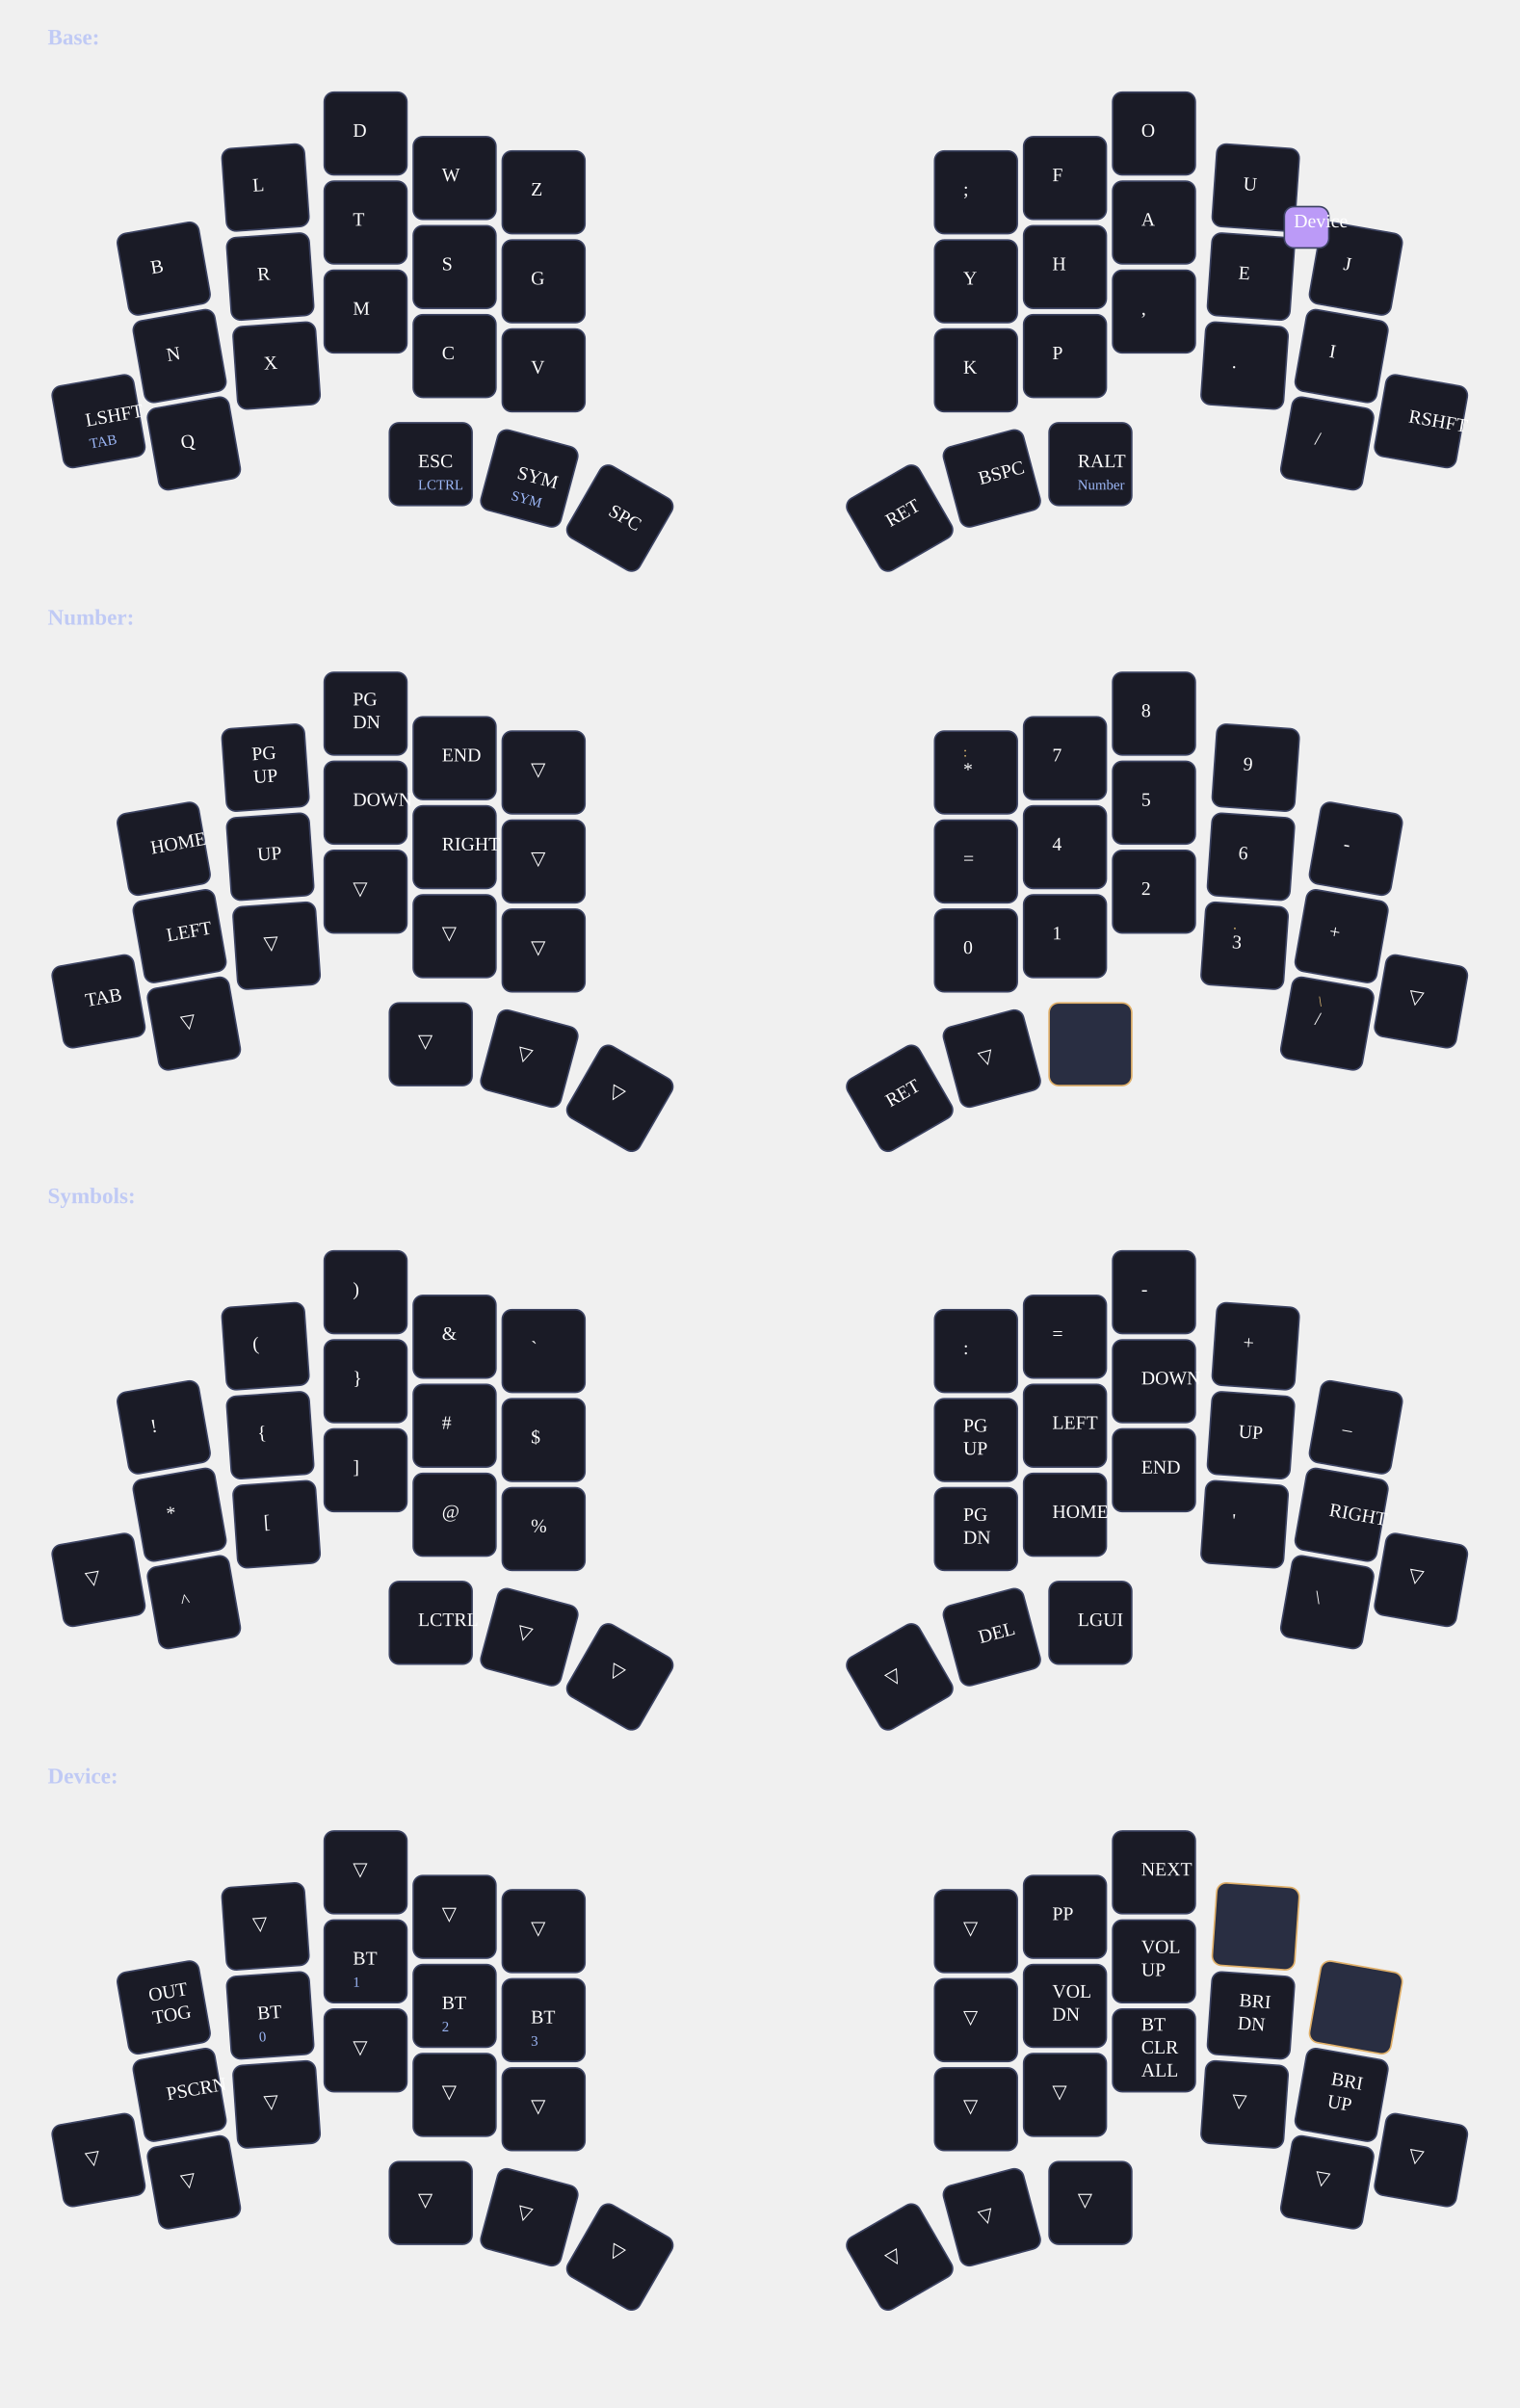
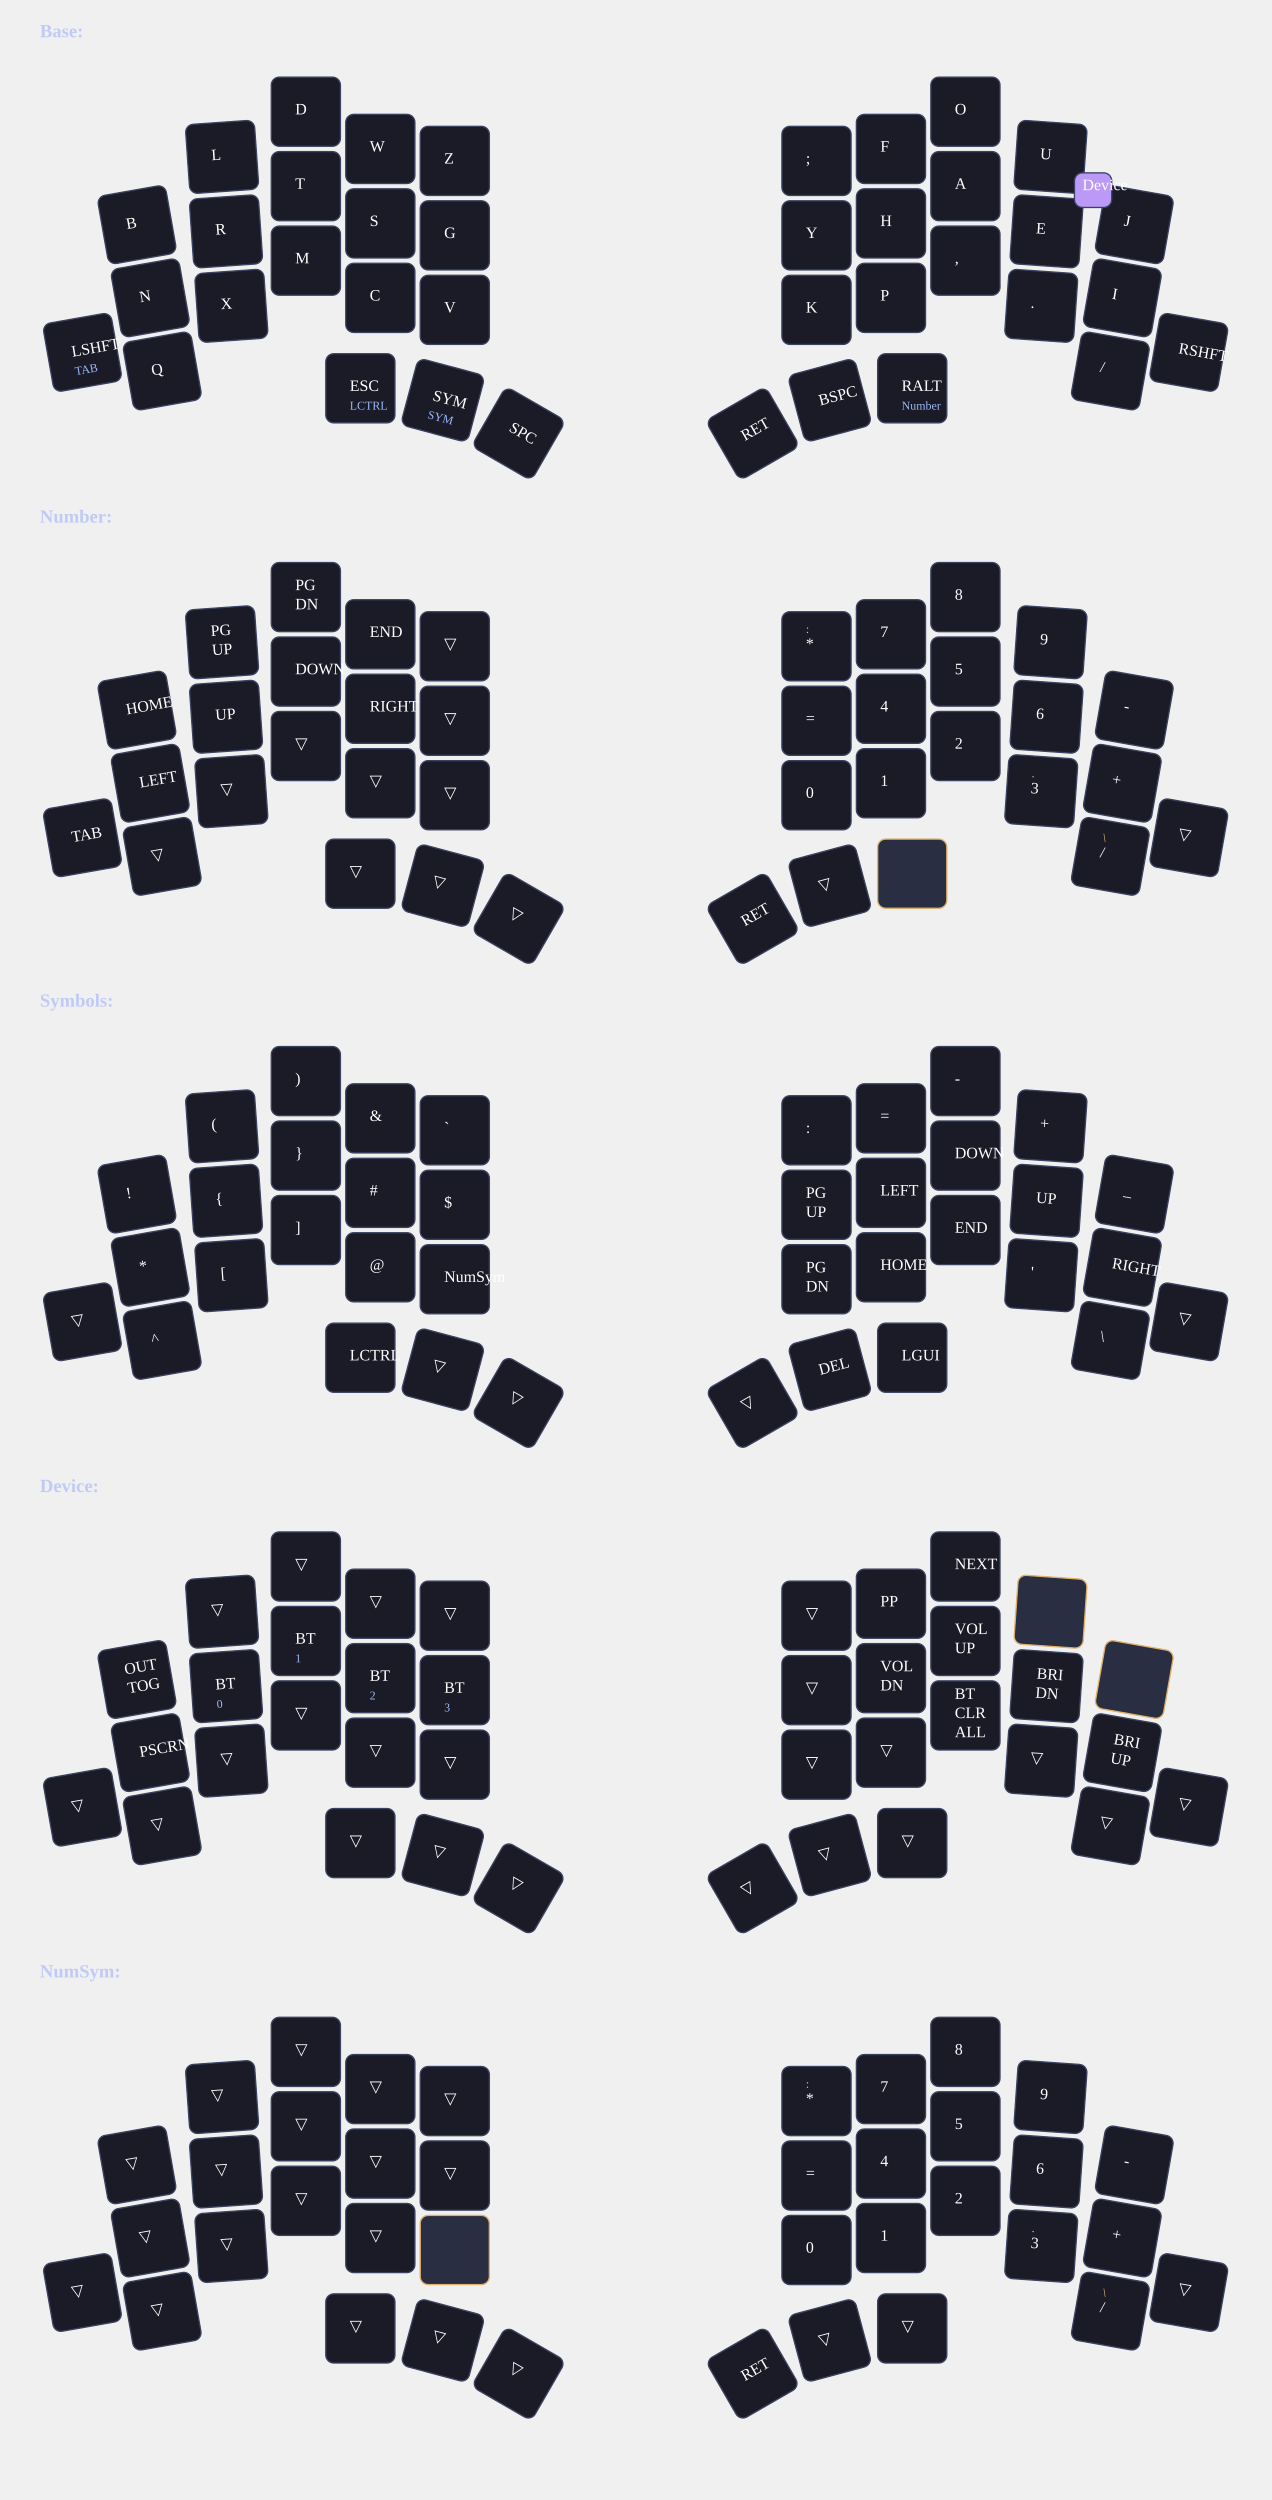
- <svg xmlns="http://www.w3.org/2000/svg" width="956" height="1515" viewBox="0 0 956 1515" class="keymap">
+ <svg xmlns="http://www.w3.org/2000/svg" width="956" height="1880" viewBox="0 0 956 1880" class="keymap">
  <style>.background { fill: #0f0f14; }
.key { fill: #1a1b26; stroke: #3b4261; stroke-width: 1; }
.key.held { fill: #292e42; stroke: #e0af68; stroke-width: 1; }
.key.ghost { stroke-dasharray: 4,4; stroke: #565f89; stroke-width: 1; }
.keycode { font-size: 10px; font-family: monospace; fill: #c0caf5; text-anchor: middle; dominant-baseline: middle; }
text.tap { font-size: 12px; fill: #ffffff; stroke: none; transform: translateX(-8px); }
text.hold { font-size: 9px; fill: #9db8f8; stroke: none; transform: translate(-8px, 2px); }
text.shifted { font-size: 9px; fill: #f0c878; stroke: none; transform: translate(-8px, 4px); }
.label { font-size: 14px; font-weight: bold; fill: #c0caf5; stroke: none; }
.combo { fill: #bb9af7; stroke: #3b4261; stroke-width: 1; }
</style>
  <g transform="translate(30, 0)" class="layer-Base">
    <text x="0" y="28" class="label" id="Base">Base:</text>
    <g transform="translate(0, 56)">
      <g transform="translate(73, 113) rotate(-10.0)" class="key keypos-0">
        <rect rx="6" ry="6" x="-26" y="-26" width="52" height="52" class="key" />
        <text x="0" y="2" class="key tap">B</text>
      </g>
      <g transform="translate(137, 62) rotate(-4.0)" class="key keypos-1">
        <rect rx="6" ry="6" x="-26" y="-26" width="52" height="52" class="key" />
        <text x="0" y="2" class="key tap">L</text>
      </g>
      <g transform="translate(200, 28)" class="key keypos-2">
        <rect rx="6" ry="6" x="-26" y="-26" width="52" height="52" class="key" />
        <text x="0" y="2" class="key tap">D</text>
      </g>
      <g transform="translate(256, 56)" class="key keypos-3">
        <rect rx="6" ry="6" x="-26" y="-26" width="52" height="52" class="key" />
        <text x="0" y="2" class="key tap">W</text>
      </g>
      <g transform="translate(312, 65)" class="key keypos-4">
        <rect rx="6" ry="6" x="-26" y="-26" width="52" height="52" class="key" />
        <text x="0" y="2" class="key tap">Z</text>
      </g>
      <g transform="translate(584, 65)" class="key keypos-5">
        <rect rx="6" ry="6" x="-26" y="-26" width="52" height="52" class="key" />
        <text x="0" y="2" class="key tap">;</text>
      </g>
      <g transform="translate(640, 56)" class="key keypos-6">
        <rect rx="6" ry="6" x="-26" y="-26" width="52" height="52" class="key" />
        <text x="0" y="2" class="key tap">F</text>
      </g>
      <g transform="translate(696, 28)" class="key keypos-7">
        <rect rx="6" ry="6" x="-26" y="-26" width="52" height="52" class="key" />
        <text x="0" y="2" class="key tap">O</text>
      </g>
      <g transform="translate(760, 62) rotate(4.0)" class="key keypos-8">
        <rect rx="6" ry="6" x="-26" y="-26" width="52" height="52" class="key" />
        <text x="0" y="2" class="key tap">U</text>
      </g>
      <g transform="translate(823, 113) rotate(10.0)" class="key keypos-9">
        <rect rx="6" ry="6" x="-26" y="-26" width="52" height="52" class="key" />
        <text x="0" y="2" class="key tap">J</text>
      </g>
      <g transform="translate(83, 168) rotate(-10.0)" class="key keypos-10">
        <rect rx="6" ry="6" x="-26" y="-26" width="52" height="52" class="key" />
        <text x="0" y="2" class="key tap">N</text>
      </g>
      <g transform="translate(140, 118) rotate(-4.0)" class="key keypos-11">
        <rect rx="6" ry="6" x="-26" y="-26" width="52" height="52" class="key" />
        <text x="0" y="2" class="key tap">R</text>
      </g>
      <g transform="translate(200, 84)" class="key keypos-12">
        <rect rx="6" ry="6" x="-26" y="-26" width="52" height="52" class="key" />
        <text x="0" y="2" class="key tap">T</text>
      </g>
      <g transform="translate(256, 112)" class="key keypos-13">
        <rect rx="6" ry="6" x="-26" y="-26" width="52" height="52" class="key" />
        <text x="0" y="2" class="key tap">S</text>
      </g>
      <g transform="translate(312, 121)" class="key keypos-14">
        <rect rx="6" ry="6" x="-26" y="-26" width="52" height="52" class="key" />
        <text x="0" y="2" class="key tap">G</text>
      </g>
      <g transform="translate(584, 121)" class="key keypos-15">
        <rect rx="6" ry="6" x="-26" y="-26" width="52" height="52" class="key" />
        <text x="0" y="2" class="key tap">Y</text>
      </g>
      <g transform="translate(640, 112)" class="key keypos-16">
        <rect rx="6" ry="6" x="-26" y="-26" width="52" height="52" class="key" />
        <text x="0" y="2" class="key tap">H</text>
      </g>
      <g transform="translate(696, 84)" class="key keypos-17">
        <rect rx="6" ry="6" x="-26" y="-26" width="52" height="52" class="key" />
        <text x="0" y="2" class="key tap">A</text>
      </g>
      <g transform="translate(757, 118) rotate(4.0)" class="key keypos-18">
        <rect rx="6" ry="6" x="-26" y="-26" width="52" height="52" class="key" />
        <text x="0" y="2" class="key tap">E</text>
      </g>
      <g transform="translate(814, 168) rotate(10.0)" class="key keypos-19">
        <rect rx="6" ry="6" x="-26" y="-26" width="52" height="52" class="key" />
        <text x="0" y="2" class="key tap">I</text>
      </g>
      <g transform="translate(32, 209) rotate(-10.0)" class="key keypos-20">
        <rect rx="6" ry="6" x="-26" y="-26" width="52" height="52" class="key" />
        <text x="0" y="2" class="key tap">LSHFT</text>
        <text x="0" y="14" class="key hold">TAB</text>
      </g>
      <g transform="translate(92, 223) rotate(-10.0)" class="key keypos-21">
        <rect rx="6" ry="6" x="-26" y="-26" width="52" height="52" class="key" />
        <text x="0" y="2" class="key tap">Q</text>
      </g>
      <g transform="translate(144, 174) rotate(-4.0)" class="key keypos-22">
        <rect rx="6" ry="6" x="-26" y="-26" width="52" height="52" class="key" />
        <text x="0" y="2" class="key tap">X</text>
      </g>
      <g transform="translate(200, 140)" class="key keypos-23">
        <rect rx="6" ry="6" x="-26" y="-26" width="52" height="52" class="key" />
        <text x="0" y="2" class="key tap">M</text>
      </g>
      <g transform="translate(256, 168)" class="key keypos-24">
        <rect rx="6" ry="6" x="-26" y="-26" width="52" height="52" class="key" />
        <text x="0" y="2" class="key tap">C</text>
      </g>
      <g transform="translate(312, 177)" class="key keypos-25">
        <rect rx="6" ry="6" x="-26" y="-26" width="52" height="52" class="key" />
        <text x="0" y="2" class="key tap">V</text>
      </g>
      <g transform="translate(584, 177)" class="key keypos-26">
        <rect rx="6" ry="6" x="-26" y="-26" width="52" height="52" class="key" />
        <text x="0" y="2" class="key tap">K</text>
      </g>
      <g transform="translate(640, 168)" class="key keypos-27">
        <rect rx="6" ry="6" x="-26" y="-26" width="52" height="52" class="key" />
        <text x="0" y="2" class="key tap">P</text>
      </g>
      <g transform="translate(696, 140)" class="key keypos-28">
        <rect rx="6" ry="6" x="-26" y="-26" width="52" height="52" class="key" />
        <text x="0" y="2" class="key tap">,</text>
      </g>
      <g transform="translate(753, 174) rotate(4.0)" class="key keypos-29">
        <rect rx="6" ry="6" x="-26" y="-26" width="52" height="52" class="key" />
        <text x="0" y="2" class="key tap">.</text>
      </g>
      <g transform="translate(805, 223) rotate(10.0)" class="key keypos-30">
        <rect rx="6" ry="6" x="-26" y="-26" width="52" height="52" class="key" />
        <text x="0" y="2" class="key tap">/</text>
      </g>
      <g transform="translate(864, 209) rotate(10.0)" class="key keypos-31">
        <rect rx="6" ry="6" x="-26" y="-26" width="52" height="52" class="key" />
        <text x="0" y="2" class="key tap">RSHFT</text>
      </g>
      <g transform="translate(241, 236)" class="key keypos-32">
        <rect rx="6" ry="6" x="-26" y="-26" width="52" height="52" class="key" />
        <text x="0" y="2" class="key tap">ESC</text>
        <text x="0" y="14" class="key hold">LCTRL</text>
      </g>
      <g transform="translate(303, 245) rotate(15.0)" class="key keypos-33">
        <rect rx="6" ry="6" x="-26" y="-26" width="52" height="52" class="key" />
        <text x="0" y="2" class="key tap">SYM</text>
        <text x="0" y="14" class="key hold">SYM</text>
      </g>
      <g transform="translate(360, 270) rotate(30.0)" class="key keypos-34">
        <rect rx="6" ry="6" x="-26" y="-26" width="52" height="52" class="key" />
        <text x="0" y="2" class="key tap">SPC</text>
      </g>
      <g transform="translate(536, 270) rotate(-30.0)" class="key keypos-35">
        <rect rx="6" ry="6" x="-26" y="-26" width="52" height="52" class="key" />
        <text x="0" y="2" class="key tap">RET</text>
      </g>
      <g transform="translate(594, 245) rotate(-15.0)" class="key keypos-36">
        <rect rx="6" ry="6" x="-26" y="-26" width="52" height="52" class="key" />
        <text x="0" y="2" class="key tap">BSPC</text>
      </g>
      <g transform="translate(656, 236)" class="key keypos-37">
        <rect rx="6" ry="6" x="-26" y="-26" width="52" height="52" class="key" />
        <text x="0" y="2" class="key tap">RALT</text>
        <a href="#Number">
          <text x="0" y="14" class="key hold layer-activator">Number</text>
        </a>
      </g>
      <g class="combo combopos-0">
        <rect rx="6" ry="6" x="778" y="74" width="28" height="26" class="combo" />
        <a href="#Device">
          <text x="792" y="87" class="combo tap layer-activator">Device</text>
        </a>
      </g>
    </g>
  </g>
  <g transform="translate(30, 365)" class="layer-Number">
    <text x="0" y="28" class="label" id="Number">Number:</text>
    <g transform="translate(0, 56)">
      <g transform="translate(73, 113) rotate(-10.0)" class="key keypos-0">
        <rect rx="6" ry="6" x="-26" y="-26" width="52" height="52" class="key" />
        <text x="0" y="2" class="key tap">HOME</text>
      </g>
      <g transform="translate(137, 62) rotate(-4.0)" class="key keypos-1">
        <rect rx="6" ry="6" x="-26" y="-26" width="52" height="52" class="key" />
        <text x="0" y="2" class="key tap">
          <tspan x="0" dy="-0.6em">PG</tspan>
          <tspan x="0" dy="1.2em">UP</tspan>
        </text>
      </g>
      <g transform="translate(200, 28)" class="key keypos-2">
        <rect rx="6" ry="6" x="-26" y="-26" width="52" height="52" class="key" />
        <text x="0" y="2" class="key tap">
          <tspan x="0" dy="-0.6em">PG</tspan>
          <tspan x="0" dy="1.2em">DN</tspan>
        </text>
      </g>
      <g transform="translate(256, 56)" class="key keypos-3">
        <rect rx="6" ry="6" x="-26" y="-26" width="52" height="52" class="key" />
        <text x="0" y="2" class="key tap">END</text>
      </g>
      <g transform="translate(312, 65)" class="key trans keypos-4">
        <rect rx="6" ry="6" x="-26" y="-26" width="52" height="52" class="key trans" />
        <text x="0" y="2" class="key trans tap">▽</text>
      </g>
      <g transform="translate(584, 65)" class="key keypos-5">
        <rect rx="6" ry="6" x="-26" y="-26" width="52" height="52" class="key" />
        <text x="0" y="2" class="key tap">*</text>
        <text x="0" y="-14" class="key shifted">:</text>
      </g>
      <g transform="translate(640, 56)" class="key keypos-6">
        <rect rx="6" ry="6" x="-26" y="-26" width="52" height="52" class="key" />
        <text x="0" y="2" class="key tap">7</text>
      </g>
      <g transform="translate(696, 28)" class="key keypos-7">
        <rect rx="6" ry="6" x="-26" y="-26" width="52" height="52" class="key" />
        <text x="0" y="2" class="key tap">8</text>
      </g>
      <g transform="translate(760, 62) rotate(4.0)" class="key keypos-8">
        <rect rx="6" ry="6" x="-26" y="-26" width="52" height="52" class="key" />
        <text x="0" y="2" class="key tap">9</text>
      </g>
      <g transform="translate(823, 113) rotate(10.0)" class="key keypos-9">
        <rect rx="6" ry="6" x="-26" y="-26" width="52" height="52" class="key" />
        <text x="0" y="2" class="key tap">-</text>
      </g>
      <g transform="translate(83, 168) rotate(-10.0)" class="key keypos-10">
        <rect rx="6" ry="6" x="-26" y="-26" width="52" height="52" class="key" />
        <text x="0" y="2" class="key tap">LEFT</text>
      </g>
      <g transform="translate(140, 118) rotate(-4.0)" class="key keypos-11">
        <rect rx="6" ry="6" x="-26" y="-26" width="52" height="52" class="key" />
        <text x="0" y="2" class="key tap">UP</text>
      </g>
      <g transform="translate(200, 84)" class="key keypos-12">
        <rect rx="6" ry="6" x="-26" y="-26" width="52" height="52" class="key" />
        <text x="0" y="2" class="key tap">DOWN</text>
      </g>
      <g transform="translate(256, 112)" class="key keypos-13">
        <rect rx="6" ry="6" x="-26" y="-26" width="52" height="52" class="key" />
        <text x="0" y="2" class="key tap">RIGHT</text>
      </g>
      <g transform="translate(312, 121)" class="key trans keypos-14">
        <rect rx="6" ry="6" x="-26" y="-26" width="52" height="52" class="key trans" />
        <text x="0" y="2" class="key trans tap">▽</text>
      </g>
      <g transform="translate(584, 121)" class="key keypos-15">
        <rect rx="6" ry="6" x="-26" y="-26" width="52" height="52" class="key" />
        <text x="0" y="2" class="key tap">=</text>
      </g>
      <g transform="translate(640, 112)" class="key keypos-16">
        <rect rx="6" ry="6" x="-26" y="-26" width="52" height="52" class="key" />
        <text x="0" y="2" class="key tap">4</text>
      </g>
      <g transform="translate(696, 84)" class="key keypos-17">
        <rect rx="6" ry="6" x="-26" y="-26" width="52" height="52" class="key" />
        <text x="0" y="2" class="key tap">5</text>
      </g>
      <g transform="translate(757, 118) rotate(4.0)" class="key keypos-18">
        <rect rx="6" ry="6" x="-26" y="-26" width="52" height="52" class="key" />
        <text x="0" y="2" class="key tap">6</text>
      </g>
      <g transform="translate(814, 168) rotate(10.0)" class="key keypos-19">
        <rect rx="6" ry="6" x="-26" y="-26" width="52" height="52" class="key" />
        <text x="0" y="2" class="key tap">+</text>
      </g>
      <g transform="translate(32, 209) rotate(-10.0)" class="key keypos-20">
        <rect rx="6" ry="6" x="-26" y="-26" width="52" height="52" class="key" />
        <text x="0" y="2" class="key tap">TAB</text>
      </g>
      <g transform="translate(92, 223) rotate(-10.0)" class="key trans keypos-21">
        <rect rx="6" ry="6" x="-26" y="-26" width="52" height="52" class="key trans" />
        <text x="0" y="2" class="key trans tap">▽</text>
      </g>
      <g transform="translate(144, 174) rotate(-4.0)" class="key trans keypos-22">
        <rect rx="6" ry="6" x="-26" y="-26" width="52" height="52" class="key trans" />
        <text x="0" y="2" class="key trans tap">▽</text>
      </g>
      <g transform="translate(200, 140)" class="key trans keypos-23">
        <rect rx="6" ry="6" x="-26" y="-26" width="52" height="52" class="key trans" />
        <text x="0" y="2" class="key trans tap">▽</text>
      </g>
      <g transform="translate(256, 168)" class="key trans keypos-24">
        <rect rx="6" ry="6" x="-26" y="-26" width="52" height="52" class="key trans" />
        <text x="0" y="2" class="key trans tap">▽</text>
      </g>
      <g transform="translate(312, 177)" class="key trans keypos-25">
        <rect rx="6" ry="6" x="-26" y="-26" width="52" height="52" class="key trans" />
        <text x="0" y="2" class="key trans tap">▽</text>
      </g>
      <g transform="translate(584, 177)" class="key keypos-26">
        <rect rx="6" ry="6" x="-26" y="-26" width="52" height="52" class="key" />
        <text x="0" y="2" class="key tap">0</text>
      </g>
      <g transform="translate(640, 168)" class="key keypos-27">
        <rect rx="6" ry="6" x="-26" y="-26" width="52" height="52" class="key" />
        <text x="0" y="2" class="key tap">1</text>
      </g>
      <g transform="translate(696, 140)" class="key keypos-28">
        <rect rx="6" ry="6" x="-26" y="-26" width="52" height="52" class="key" />
        <text x="0" y="2" class="key tap">2</text>
      </g>
      <g transform="translate(753, 174) rotate(4.0)" class="key keypos-29">
        <rect rx="6" ry="6" x="-26" y="-26" width="52" height="52" class="key" />
        <text x="0" y="2" class="key tap">3</text>
        <text x="0" y="-14" class="key shifted">.</text>
      </g>
      <g transform="translate(805, 223) rotate(10.0)" class="key keypos-30">
        <rect rx="6" ry="6" x="-26" y="-26" width="52" height="52" class="key" />
        <text x="0" y="2" class="key tap">/</text>
        <text x="0" y="-14" class="key shifted">\</text>
      </g>
      <g transform="translate(864, 209) rotate(10.0)" class="key trans keypos-31">
        <rect rx="6" ry="6" x="-26" y="-26" width="52" height="52" class="key trans" />
        <text x="0" y="2" class="key trans tap">▽</text>
      </g>
      <g transform="translate(241, 236)" class="key trans keypos-32">
        <rect rx="6" ry="6" x="-26" y="-26" width="52" height="52" class="key trans" />
        <text x="0" y="2" class="key trans tap">▽</text>
      </g>
      <g transform="translate(303, 245) rotate(15.0)" class="key trans keypos-33">
        <rect rx="6" ry="6" x="-26" y="-26" width="52" height="52" class="key trans" />
        <text x="0" y="2" class="key trans tap">▽</text>
      </g>
      <g transform="translate(360, 270) rotate(30.0)" class="key trans keypos-34">
        <rect rx="6" ry="6" x="-26" y="-26" width="52" height="52" class="key trans" />
        <text x="0" y="2" class="key trans tap">▽</text>
      </g>
      <g transform="translate(536, 270) rotate(-30.0)" class="key keypos-35">
        <rect rx="6" ry="6" x="-26" y="-26" width="52" height="52" class="key" />
        <text x="0" y="2" class="key tap">RET</text>
      </g>
      <g transform="translate(594, 245) rotate(-15.0)" class="key trans keypos-36">
        <rect rx="6" ry="6" x="-26" y="-26" width="52" height="52" class="key trans" />
        <text x="0" y="2" class="key trans tap">▽</text>
      </g>
      <g transform="translate(656, 236)" class="key held keypos-37">
        <rect rx="6" ry="6" x="-26" y="-26" width="52" height="52" class="key held" />
      </g>
    </g>
  </g>
  <g transform="translate(30, 729)" class="layer-Symbols">
    <text x="0" y="28" class="label" id="Symbols">Symbols:</text>
    <g transform="translate(0, 56)">
      <g transform="translate(73, 113) rotate(-10.0)" class="key keypos-0">
        <rect rx="6" ry="6" x="-26" y="-26" width="52" height="52" class="key" />
        <text x="0" y="2" class="key tap">!</text>
      </g>
      <g transform="translate(137, 62) rotate(-4.0)" class="key keypos-1">
        <rect rx="6" ry="6" x="-26" y="-26" width="52" height="52" class="key" />
        <text x="0" y="2" class="key tap">(</text>
      </g>
      <g transform="translate(200, 28)" class="key keypos-2">
        <rect rx="6" ry="6" x="-26" y="-26" width="52" height="52" class="key" />
        <text x="0" y="2" class="key tap">)</text>
      </g>
      <g transform="translate(256, 56)" class="key keypos-3">
        <rect rx="6" ry="6" x="-26" y="-26" width="52" height="52" class="key" />
        <text x="0" y="2" class="key tap">&amp;</text>
      </g>
      <g transform="translate(312, 65)" class="key keypos-4">
        <rect rx="6" ry="6" x="-26" y="-26" width="52" height="52" class="key" />
        <text x="0" y="2" class="key tap">`</text>
      </g>
      <g transform="translate(584, 65)" class="key keypos-5">
        <rect rx="6" ry="6" x="-26" y="-26" width="52" height="52" class="key" />
        <text x="0" y="2" class="key tap">:</text>
      </g>
      <g transform="translate(640, 56)" class="key keypos-6">
        <rect rx="6" ry="6" x="-26" y="-26" width="52" height="52" class="key" />
        <text x="0" y="2" class="key tap">=</text>
      </g>
      <g transform="translate(696, 28)" class="key keypos-7">
        <rect rx="6" ry="6" x="-26" y="-26" width="52" height="52" class="key" />
        <text x="0" y="2" class="key tap">-</text>
      </g>
      <g transform="translate(760, 62) rotate(4.0)" class="key keypos-8">
        <rect rx="6" ry="6" x="-26" y="-26" width="52" height="52" class="key" />
        <text x="0" y="2" class="key tap">+</text>
      </g>
      <g transform="translate(823, 113) rotate(10.0)" class="key keypos-9">
        <rect rx="6" ry="6" x="-26" y="-26" width="52" height="52" class="key" />
        <text x="0" y="2" class="key tap">_</text>
      </g>
      <g transform="translate(83, 168) rotate(-10.0)" class="key keypos-10">
        <rect rx="6" ry="6" x="-26" y="-26" width="52" height="52" class="key" />
        <text x="0" y="2" class="key tap">*</text>
      </g>
      <g transform="translate(140, 118) rotate(-4.0)" class="key keypos-11">
        <rect rx="6" ry="6" x="-26" y="-26" width="52" height="52" class="key" />
        <text x="0" y="2" class="key tap">{</text>
      </g>
      <g transform="translate(200, 84)" class="key keypos-12">
        <rect rx="6" ry="6" x="-26" y="-26" width="52" height="52" class="key" />
        <text x="0" y="2" class="key tap">}</text>
      </g>
      <g transform="translate(256, 112)" class="key keypos-13">
        <rect rx="6" ry="6" x="-26" y="-26" width="52" height="52" class="key" />
        <text x="0" y="2" class="key tap">#</text>
      </g>
      <g transform="translate(312, 121)" class="key keypos-14">
        <rect rx="6" ry="6" x="-26" y="-26" width="52" height="52" class="key" />
        <text x="0" y="2" class="key tap">$</text>
      </g>
      <g transform="translate(584, 121)" class="key keypos-15">
        <rect rx="6" ry="6" x="-26" y="-26" width="52" height="52" class="key" />
        <text x="0" y="2" class="key tap">
          <tspan x="0" dy="-0.6em">PG</tspan>
          <tspan x="0" dy="1.2em">UP</tspan>
        </text>
      </g>
      <g transform="translate(640, 112)" class="key keypos-16">
        <rect rx="6" ry="6" x="-26" y="-26" width="52" height="52" class="key" />
        <text x="0" y="2" class="key tap">LEFT</text>
      </g>
      <g transform="translate(696, 84)" class="key keypos-17">
        <rect rx="6" ry="6" x="-26" y="-26" width="52" height="52" class="key" />
        <text x="0" y="2" class="key tap">DOWN</text>
      </g>
      <g transform="translate(757, 118) rotate(4.0)" class="key keypos-18">
        <rect rx="6" ry="6" x="-26" y="-26" width="52" height="52" class="key" />
        <text x="0" y="2" class="key tap">UP</text>
      </g>
      <g transform="translate(814, 168) rotate(10.0)" class="key keypos-19">
        <rect rx="6" ry="6" x="-26" y="-26" width="52" height="52" class="key" />
        <text x="0" y="2" class="key tap">RIGHT</text>
      </g>
      <g transform="translate(32, 209) rotate(-10.0)" class="key trans keypos-20">
        <rect rx="6" ry="6" x="-26" y="-26" width="52" height="52" class="key trans" />
        <text x="0" y="2" class="key trans tap">▽</text>
      </g>
      <g transform="translate(92, 223) rotate(-10.0)" class="key keypos-21">
        <rect rx="6" ry="6" x="-26" y="-26" width="52" height="52" class="key" />
        <text x="0" y="2" class="key tap">^</text>
      </g>
      <g transform="translate(144, 174) rotate(-4.0)" class="key keypos-22">
        <rect rx="6" ry="6" x="-26" y="-26" width="52" height="52" class="key" />
        <text x="0" y="2" class="key tap">[</text>
      </g>
      <g transform="translate(200, 140)" class="key keypos-23">
        <rect rx="6" ry="6" x="-26" y="-26" width="52" height="52" class="key" />
        <text x="0" y="2" class="key tap">]</text>
      </g>
      <g transform="translate(256, 168)" class="key keypos-24">
        <rect rx="6" ry="6" x="-26" y="-26" width="52" height="52" class="key" />
        <text x="0" y="2" class="key tap">@</text>
      </g>
      <g transform="translate(312, 177)" class="key keypos-25">
        <rect rx="6" ry="6" x="-26" y="-26" width="52" height="52" class="key" />
-         <text x="0" y="2" class="key tap">%</text>
+         <a href="#NumSym">
+           <text x="0" y="2" class="key tap layer-activator">NumSym</text>
+         </a>
      </g>
      <g transform="translate(584, 177)" class="key keypos-26">
        <rect rx="6" ry="6" x="-26" y="-26" width="52" height="52" class="key" />
        <text x="0" y="2" class="key tap">
          <tspan x="0" dy="-0.6em">PG</tspan>
          <tspan x="0" dy="1.2em">DN</tspan>
        </text>
      </g>
      <g transform="translate(640, 168)" class="key keypos-27">
        <rect rx="6" ry="6" x="-26" y="-26" width="52" height="52" class="key" />
        <text x="0" y="2" class="key tap">HOME</text>
      </g>
      <g transform="translate(696, 140)" class="key keypos-28">
        <rect rx="6" ry="6" x="-26" y="-26" width="52" height="52" class="key" />
        <text x="0" y="2" class="key tap">END</text>
      </g>
      <g transform="translate(753, 174) rotate(4.0)" class="key keypos-29">
        <rect rx="6" ry="6" x="-26" y="-26" width="52" height="52" class="key" />
        <text x="0" y="2" class="key tap">'</text>
      </g>
      <g transform="translate(805, 223) rotate(10.0)" class="key keypos-30">
        <rect rx="6" ry="6" x="-26" y="-26" width="52" height="52" class="key" />
        <text x="0" y="2" class="key tap">\</text>
      </g>
      <g transform="translate(864, 209) rotate(10.0)" class="key trans keypos-31">
        <rect rx="6" ry="6" x="-26" y="-26" width="52" height="52" class="key trans" />
        <text x="0" y="2" class="key trans tap">▽</text>
      </g>
      <g transform="translate(241, 236)" class="key keypos-32">
        <rect rx="6" ry="6" x="-26" y="-26" width="52" height="52" class="key" />
        <text x="0" y="2" class="key tap">LCTRL</text>
      </g>
      <g transform="translate(303, 245) rotate(15.0)" class="key trans keypos-33">
        <rect rx="6" ry="6" x="-26" y="-26" width="52" height="52" class="key trans" />
        <text x="0" y="2" class="key trans tap">▽</text>
      </g>
      <g transform="translate(360, 270) rotate(30.0)" class="key trans keypos-34">
        <rect rx="6" ry="6" x="-26" y="-26" width="52" height="52" class="key trans" />
        <text x="0" y="2" class="key trans tap">▽</text>
      </g>
      <g transform="translate(536, 270) rotate(-30.0)" class="key trans keypos-35">
        <rect rx="6" ry="6" x="-26" y="-26" width="52" height="52" class="key trans" />
        <text x="0" y="2" class="key trans tap">▽</text>
      </g>
      <g transform="translate(594, 245) rotate(-15.0)" class="key keypos-36">
        <rect rx="6" ry="6" x="-26" y="-26" width="52" height="52" class="key" />
        <text x="0" y="2" class="key tap">DEL</text>
      </g>
      <g transform="translate(656, 236)" class="key keypos-37">
        <rect rx="6" ry="6" x="-26" y="-26" width="52" height="52" class="key" />
        <text x="0" y="2" class="key tap">LGUI</text>
      </g>
    </g>
  </g>
  <g transform="translate(30, 1094)" class="layer-Device">
    <text x="0" y="28" class="label" id="Device">Device:</text>
    <g transform="translate(0, 56)">
      <g transform="translate(73, 113) rotate(-10.0)" class="key keypos-0">
        <rect rx="6" ry="6" x="-26" y="-26" width="52" height="52" class="key" />
        <text x="0" y="2" class="key tap">
          <tspan x="0" dy="-0.6em">OUT</tspan>
          <tspan x="0" dy="1.2em">TOG</tspan>
        </text>
      </g>
      <g transform="translate(137, 62) rotate(-4.0)" class="key trans keypos-1">
        <rect rx="6" ry="6" x="-26" y="-26" width="52" height="52" class="key trans" />
        <text x="0" y="2" class="key trans tap">▽</text>
      </g>
      <g transform="translate(200, 28)" class="key trans keypos-2">
        <rect rx="6" ry="6" x="-26" y="-26" width="52" height="52" class="key trans" />
        <text x="0" y="2" class="key trans tap">▽</text>
      </g>
      <g transform="translate(256, 56)" class="key trans keypos-3">
        <rect rx="6" ry="6" x="-26" y="-26" width="52" height="52" class="key trans" />
        <text x="0" y="2" class="key trans tap">▽</text>
      </g>
      <g transform="translate(312, 65)" class="key trans keypos-4">
        <rect rx="6" ry="6" x="-26" y="-26" width="52" height="52" class="key trans" />
        <text x="0" y="2" class="key trans tap">▽</text>
      </g>
      <g transform="translate(584, 65)" class="key trans keypos-5">
        <rect rx="6" ry="6" x="-26" y="-26" width="52" height="52" class="key trans" />
        <text x="0" y="2" class="key trans tap">▽</text>
      </g>
      <g transform="translate(640, 56)" class="key keypos-6">
        <rect rx="6" ry="6" x="-26" y="-26" width="52" height="52" class="key" />
        <text x="0" y="2" class="key tap">PP</text>
      </g>
      <g transform="translate(696, 28)" class="key keypos-7">
        <rect rx="6" ry="6" x="-26" y="-26" width="52" height="52" class="key" />
        <text x="0" y="2" class="key tap">NEXT</text>
      </g>
      <g transform="translate(760, 62) rotate(4.0)" class="key held keypos-8">
        <rect rx="6" ry="6" x="-26" y="-26" width="52" height="52" class="key held" />
      </g>
      <g transform="translate(823, 113) rotate(10.0)" class="key held keypos-9">
        <rect rx="6" ry="6" x="-26" y="-26" width="52" height="52" class="key held" />
      </g>
      <g transform="translate(83, 168) rotate(-10.0)" class="key keypos-10">
        <rect rx="6" ry="6" x="-26" y="-26" width="52" height="52" class="key" />
        <text x="0" y="2" class="key tap">PSCRN</text>
      </g>
      <g transform="translate(140, 118) rotate(-4.0)" class="key keypos-11">
        <rect rx="6" ry="6" x="-26" y="-26" width="52" height="52" class="key" />
        <text x="0" y="2" class="key tap">BT</text>
        <text x="0" y="14" class="key hold">0</text>
      </g>
      <g transform="translate(200, 84)" class="key keypos-12">
        <rect rx="6" ry="6" x="-26" y="-26" width="52" height="52" class="key" />
        <text x="0" y="2" class="key tap">BT</text>
        <text x="0" y="14" class="key hold">1</text>
      </g>
      <g transform="translate(256, 112)" class="key keypos-13">
        <rect rx="6" ry="6" x="-26" y="-26" width="52" height="52" class="key" />
        <text x="0" y="2" class="key tap">BT</text>
        <text x="0" y="14" class="key hold">2</text>
      </g>
      <g transform="translate(312, 121)" class="key keypos-14">
        <rect rx="6" ry="6" x="-26" y="-26" width="52" height="52" class="key" />
        <text x="0" y="2" class="key tap">BT</text>
        <text x="0" y="14" class="key hold">3</text>
      </g>
      <g transform="translate(584, 121)" class="key trans keypos-15">
        <rect rx="6" ry="6" x="-26" y="-26" width="52" height="52" class="key trans" />
        <text x="0" y="2" class="key trans tap">▽</text>
      </g>
      <g transform="translate(640, 112)" class="key keypos-16">
        <rect rx="6" ry="6" x="-26" y="-26" width="52" height="52" class="key" />
        <text x="0" y="2" class="key tap">
          <tspan x="0" dy="-0.6em">VOL</tspan>
          <tspan x="0" dy="1.2em">DN</tspan>
        </text>
      </g>
      <g transform="translate(696, 84)" class="key keypos-17">
        <rect rx="6" ry="6" x="-26" y="-26" width="52" height="52" class="key" />
        <text x="0" y="2" class="key tap">
          <tspan x="0" dy="-0.6em">VOL</tspan>
          <tspan x="0" dy="1.2em">UP</tspan>
        </text>
      </g>
      <g transform="translate(757, 118) rotate(4.0)" class="key keypos-18">
        <rect rx="6" ry="6" x="-26" y="-26" width="52" height="52" class="key" />
        <text x="0" y="2" class="key tap">
          <tspan x="0" dy="-0.6em">BRI</tspan>
          <tspan x="0" dy="1.2em">DN</tspan>
        </text>
      </g>
      <g transform="translate(814, 168) rotate(10.0)" class="key keypos-19">
        <rect rx="6" ry="6" x="-26" y="-26" width="52" height="52" class="key" />
        <text x="0" y="2" class="key tap">
          <tspan x="0" dy="-0.6em">BRI</tspan>
          <tspan x="0" dy="1.2em">UP</tspan>
        </text>
      </g>
      <g transform="translate(32, 209) rotate(-10.0)" class="key trans keypos-20">
        <rect rx="6" ry="6" x="-26" y="-26" width="52" height="52" class="key trans" />
        <text x="0" y="2" class="key trans tap">▽</text>
      </g>
      <g transform="translate(92, 223) rotate(-10.0)" class="key trans keypos-21">
        <rect rx="6" ry="6" x="-26" y="-26" width="52" height="52" class="key trans" />
        <text x="0" y="2" class="key trans tap">▽</text>
      </g>
      <g transform="translate(144, 174) rotate(-4.0)" class="key trans keypos-22">
        <rect rx="6" ry="6" x="-26" y="-26" width="52" height="52" class="key trans" />
        <text x="0" y="2" class="key trans tap">▽</text>
      </g>
      <g transform="translate(200, 140)" class="key trans keypos-23">
        <rect rx="6" ry="6" x="-26" y="-26" width="52" height="52" class="key trans" />
        <text x="0" y="2" class="key trans tap">▽</text>
      </g>
      <g transform="translate(256, 168)" class="key trans keypos-24">
        <rect rx="6" ry="6" x="-26" y="-26" width="52" height="52" class="key trans" />
        <text x="0" y="2" class="key trans tap">▽</text>
      </g>
      <g transform="translate(312, 177)" class="key trans keypos-25">
        <rect rx="6" ry="6" x="-26" y="-26" width="52" height="52" class="key trans" />
        <text x="0" y="2" class="key trans tap">▽</text>
      </g>
      <g transform="translate(584, 177)" class="key trans keypos-26">
        <rect rx="6" ry="6" x="-26" y="-26" width="52" height="52" class="key trans" />
        <text x="0" y="2" class="key trans tap">▽</text>
      </g>
      <g transform="translate(640, 168)" class="key trans keypos-27">
        <rect rx="6" ry="6" x="-26" y="-26" width="52" height="52" class="key trans" />
        <text x="0" y="2" class="key trans tap">▽</text>
      </g>
      <g transform="translate(696, 140)" class="key keypos-28">
        <rect rx="6" ry="6" x="-26" y="-26" width="52" height="52" class="key" />
        <text x="0" y="2" class="key tap">
          <tspan x="0" dy="-1.2em">BT</tspan>
          <tspan x="0" dy="1.2em">CLR</tspan>
          <tspan x="0" dy="1.2em">ALL</tspan>
        </text>
      </g>
      <g transform="translate(753, 174) rotate(4.0)" class="key trans keypos-29">
        <rect rx="6" ry="6" x="-26" y="-26" width="52" height="52" class="key trans" />
        <text x="0" y="2" class="key trans tap">▽</text>
      </g>
      <g transform="translate(805, 223) rotate(10.0)" class="key trans keypos-30">
        <rect rx="6" ry="6" x="-26" y="-26" width="52" height="52" class="key trans" />
        <text x="0" y="2" class="key trans tap">▽</text>
      </g>
      <g transform="translate(864, 209) rotate(10.0)" class="key trans keypos-31">
        <rect rx="6" ry="6" x="-26" y="-26" width="52" height="52" class="key trans" />
        <text x="0" y="2" class="key trans tap">▽</text>
      </g>
      <g transform="translate(241, 236)" class="key trans keypos-32">
        <rect rx="6" ry="6" x="-26" y="-26" width="52" height="52" class="key trans" />
        <text x="0" y="2" class="key trans tap">▽</text>
      </g>
      <g transform="translate(303, 245) rotate(15.0)" class="key trans keypos-33">
        <rect rx="6" ry="6" x="-26" y="-26" width="52" height="52" class="key trans" />
        <text x="0" y="2" class="key trans tap">▽</text>
      </g>
      <g transform="translate(360, 270) rotate(30.0)" class="key trans keypos-34">
        <rect rx="6" ry="6" x="-26" y="-26" width="52" height="52" class="key trans" />
        <text x="0" y="2" class="key trans tap">▽</text>
      </g>
      <g transform="translate(536, 270) rotate(-30.0)" class="key trans keypos-35">
        <rect rx="6" ry="6" x="-26" y="-26" width="52" height="52" class="key trans" />
        <text x="0" y="2" class="key trans tap">▽</text>
      </g>
      <g transform="translate(594, 245) rotate(-15.0)" class="key trans keypos-36">
        <rect rx="6" ry="6" x="-26" y="-26" width="52" height="52" class="key trans" />
        <text x="0" y="2" class="key trans tap">▽</text>
      </g>
      <g transform="translate(656, 236)" class="key trans keypos-37">
        <rect rx="6" ry="6" x="-26" y="-26" width="52" height="52" class="key trans" />
        <text x="0" y="2" class="key trans tap">▽</text>
      </g>
    </g>
  </g>
+   <g transform="translate(30, 1459)" class="layer-NumSym">
+     <text x="0" y="28" class="label" id="NumSym">NumSym:</text>
+     <g transform="translate(0, 56)">
+       <g transform="translate(73, 113) rotate(-10.0)" class="key trans keypos-0">
+         <rect rx="6" ry="6" x="-26" y="-26" width="52" height="52" class="key trans" />
+         <text x="0" y="2" class="key trans tap">▽</text>
+       </g>
+       <g transform="translate(137, 62) rotate(-4.0)" class="key trans keypos-1">
+         <rect rx="6" ry="6" x="-26" y="-26" width="52" height="52" class="key trans" />
+         <text x="0" y="2" class="key trans tap">▽</text>
+       </g>
+       <g transform="translate(200, 28)" class="key trans keypos-2">
+         <rect rx="6" ry="6" x="-26" y="-26" width="52" height="52" class="key trans" />
+         <text x="0" y="2" class="key trans tap">▽</text>
+       </g>
+       <g transform="translate(256, 56)" class="key trans keypos-3">
+         <rect rx="6" ry="6" x="-26" y="-26" width="52" height="52" class="key trans" />
+         <text x="0" y="2" class="key trans tap">▽</text>
+       </g>
+       <g transform="translate(312, 65)" class="key trans keypos-4">
+         <rect rx="6" ry="6" x="-26" y="-26" width="52" height="52" class="key trans" />
+         <text x="0" y="2" class="key trans tap">▽</text>
+       </g>
+       <g transform="translate(584, 65)" class="key keypos-5">
+         <rect rx="6" ry="6" x="-26" y="-26" width="52" height="52" class="key" />
+         <text x="0" y="2" class="key tap">*</text>
+         <text x="0" y="-14" class="key shifted">:</text>
+       </g>
+       <g transform="translate(640, 56)" class="key keypos-6">
+         <rect rx="6" ry="6" x="-26" y="-26" width="52" height="52" class="key" />
+         <text x="0" y="2" class="key tap">7</text>
+       </g>
+       <g transform="translate(696, 28)" class="key keypos-7">
+         <rect rx="6" ry="6" x="-26" y="-26" width="52" height="52" class="key" />
+         <text x="0" y="2" class="key tap">8</text>
+       </g>
+       <g transform="translate(760, 62) rotate(4.0)" class="key keypos-8">
+         <rect rx="6" ry="6" x="-26" y="-26" width="52" height="52" class="key" />
+         <text x="0" y="2" class="key tap">9</text>
+       </g>
+       <g transform="translate(823, 113) rotate(10.0)" class="key keypos-9">
+         <rect rx="6" ry="6" x="-26" y="-26" width="52" height="52" class="key" />
+         <text x="0" y="2" class="key tap">-</text>
+       </g>
+       <g transform="translate(83, 168) rotate(-10.0)" class="key trans keypos-10">
+         <rect rx="6" ry="6" x="-26" y="-26" width="52" height="52" class="key trans" />
+         <text x="0" y="2" class="key trans tap">▽</text>
+       </g>
+       <g transform="translate(140, 118) rotate(-4.0)" class="key trans keypos-11">
+         <rect rx="6" ry="6" x="-26" y="-26" width="52" height="52" class="key trans" />
+         <text x="0" y="2" class="key trans tap">▽</text>
+       </g>
+       <g transform="translate(200, 84)" class="key trans keypos-12">
+         <rect rx="6" ry="6" x="-26" y="-26" width="52" height="52" class="key trans" />
+         <text x="0" y="2" class="key trans tap">▽</text>
+       </g>
+       <g transform="translate(256, 112)" class="key trans keypos-13">
+         <rect rx="6" ry="6" x="-26" y="-26" width="52" height="52" class="key trans" />
+         <text x="0" y="2" class="key trans tap">▽</text>
+       </g>
+       <g transform="translate(312, 121)" class="key trans keypos-14">
+         <rect rx="6" ry="6" x="-26" y="-26" width="52" height="52" class="key trans" />
+         <text x="0" y="2" class="key trans tap">▽</text>
+       </g>
+       <g transform="translate(584, 121)" class="key keypos-15">
+         <rect rx="6" ry="6" x="-26" y="-26" width="52" height="52" class="key" />
+         <text x="0" y="2" class="key tap">=</text>
+       </g>
+       <g transform="translate(640, 112)" class="key keypos-16">
+         <rect rx="6" ry="6" x="-26" y="-26" width="52" height="52" class="key" />
+         <text x="0" y="2" class="key tap">4</text>
+       </g>
+       <g transform="translate(696, 84)" class="key keypos-17">
+         <rect rx="6" ry="6" x="-26" y="-26" width="52" height="52" class="key" />
+         <text x="0" y="2" class="key tap">5</text>
+       </g>
+       <g transform="translate(757, 118) rotate(4.0)" class="key keypos-18">
+         <rect rx="6" ry="6" x="-26" y="-26" width="52" height="52" class="key" />
+         <text x="0" y="2" class="key tap">6</text>
+       </g>
+       <g transform="translate(814, 168) rotate(10.0)" class="key keypos-19">
+         <rect rx="6" ry="6" x="-26" y="-26" width="52" height="52" class="key" />
+         <text x="0" y="2" class="key tap">+</text>
+       </g>
+       <g transform="translate(32, 209) rotate(-10.0)" class="key trans keypos-20">
+         <rect rx="6" ry="6" x="-26" y="-26" width="52" height="52" class="key trans" />
+         <text x="0" y="2" class="key trans tap">▽</text>
+       </g>
+       <g transform="translate(92, 223) rotate(-10.0)" class="key trans keypos-21">
+         <rect rx="6" ry="6" x="-26" y="-26" width="52" height="52" class="key trans" />
+         <text x="0" y="2" class="key trans tap">▽</text>
+       </g>
+       <g transform="translate(144, 174) rotate(-4.0)" class="key trans keypos-22">
+         <rect rx="6" ry="6" x="-26" y="-26" width="52" height="52" class="key trans" />
+         <text x="0" y="2" class="key trans tap">▽</text>
+       </g>
+       <g transform="translate(200, 140)" class="key trans keypos-23">
+         <rect rx="6" ry="6" x="-26" y="-26" width="52" height="52" class="key trans" />
+         <text x="0" y="2" class="key trans tap">▽</text>
+       </g>
+       <g transform="translate(256, 168)" class="key trans keypos-24">
+         <rect rx="6" ry="6" x="-26" y="-26" width="52" height="52" class="key trans" />
+         <text x="0" y="2" class="key trans tap">▽</text>
+       </g>
+       <g transform="translate(312, 177)" class="key held keypos-25">
+         <rect rx="6" ry="6" x="-26" y="-26" width="52" height="52" class="key held" />
+       </g>
+       <g transform="translate(584, 177)" class="key keypos-26">
+         <rect rx="6" ry="6" x="-26" y="-26" width="52" height="52" class="key" />
+         <text x="0" y="2" class="key tap">0</text>
+       </g>
+       <g transform="translate(640, 168)" class="key keypos-27">
+         <rect rx="6" ry="6" x="-26" y="-26" width="52" height="52" class="key" />
+         <text x="0" y="2" class="key tap">1</text>
+       </g>
+       <g transform="translate(696, 140)" class="key keypos-28">
+         <rect rx="6" ry="6" x="-26" y="-26" width="52" height="52" class="key" />
+         <text x="0" y="2" class="key tap">2</text>
+       </g>
+       <g transform="translate(753, 174) rotate(4.0)" class="key keypos-29">
+         <rect rx="6" ry="6" x="-26" y="-26" width="52" height="52" class="key" />
+         <text x="0" y="2" class="key tap">3</text>
+         <text x="0" y="-14" class="key shifted">.</text>
+       </g>
+       <g transform="translate(805, 223) rotate(10.0)" class="key keypos-30">
+         <rect rx="6" ry="6" x="-26" y="-26" width="52" height="52" class="key" />
+         <text x="0" y="2" class="key tap">/</text>
+         <text x="0" y="-14" class="key shifted">\</text>
+       </g>
+       <g transform="translate(864, 209) rotate(10.0)" class="key trans keypos-31">
+         <rect rx="6" ry="6" x="-26" y="-26" width="52" height="52" class="key trans" />
+         <text x="0" y="2" class="key trans tap">▽</text>
+       </g>
+       <g transform="translate(241, 236)" class="key trans keypos-32">
+         <rect rx="6" ry="6" x="-26" y="-26" width="52" height="52" class="key trans" />
+         <text x="0" y="2" class="key trans tap">▽</text>
+       </g>
+       <g transform="translate(303, 245) rotate(15.0)" class="key trans keypos-33">
+         <rect rx="6" ry="6" x="-26" y="-26" width="52" height="52" class="key trans" />
+         <text x="0" y="2" class="key trans tap">▽</text>
+       </g>
+       <g transform="translate(360, 270) rotate(30.0)" class="key trans keypos-34">
+         <rect rx="6" ry="6" x="-26" y="-26" width="52" height="52" class="key trans" />
+         <text x="0" y="2" class="key trans tap">▽</text>
+       </g>
+       <g transform="translate(536, 270) rotate(-30.0)" class="key keypos-35">
+         <rect rx="6" ry="6" x="-26" y="-26" width="52" height="52" class="key" />
+         <text x="0" y="2" class="key tap">RET</text>
+       </g>
+       <g transform="translate(594, 245) rotate(-15.0)" class="key trans keypos-36">
+         <rect rx="6" ry="6" x="-26" y="-26" width="52" height="52" class="key trans" />
+         <text x="0" y="2" class="key trans tap">▽</text>
+       </g>
+       <g transform="translate(656, 236)" class="key trans keypos-37">
+         <rect rx="6" ry="6" x="-26" y="-26" width="52" height="52" class="key trans" />
+         <text x="0" y="2" class="key trans tap">▽</text>
+       </g>
+     </g>
+   </g>
</svg>
